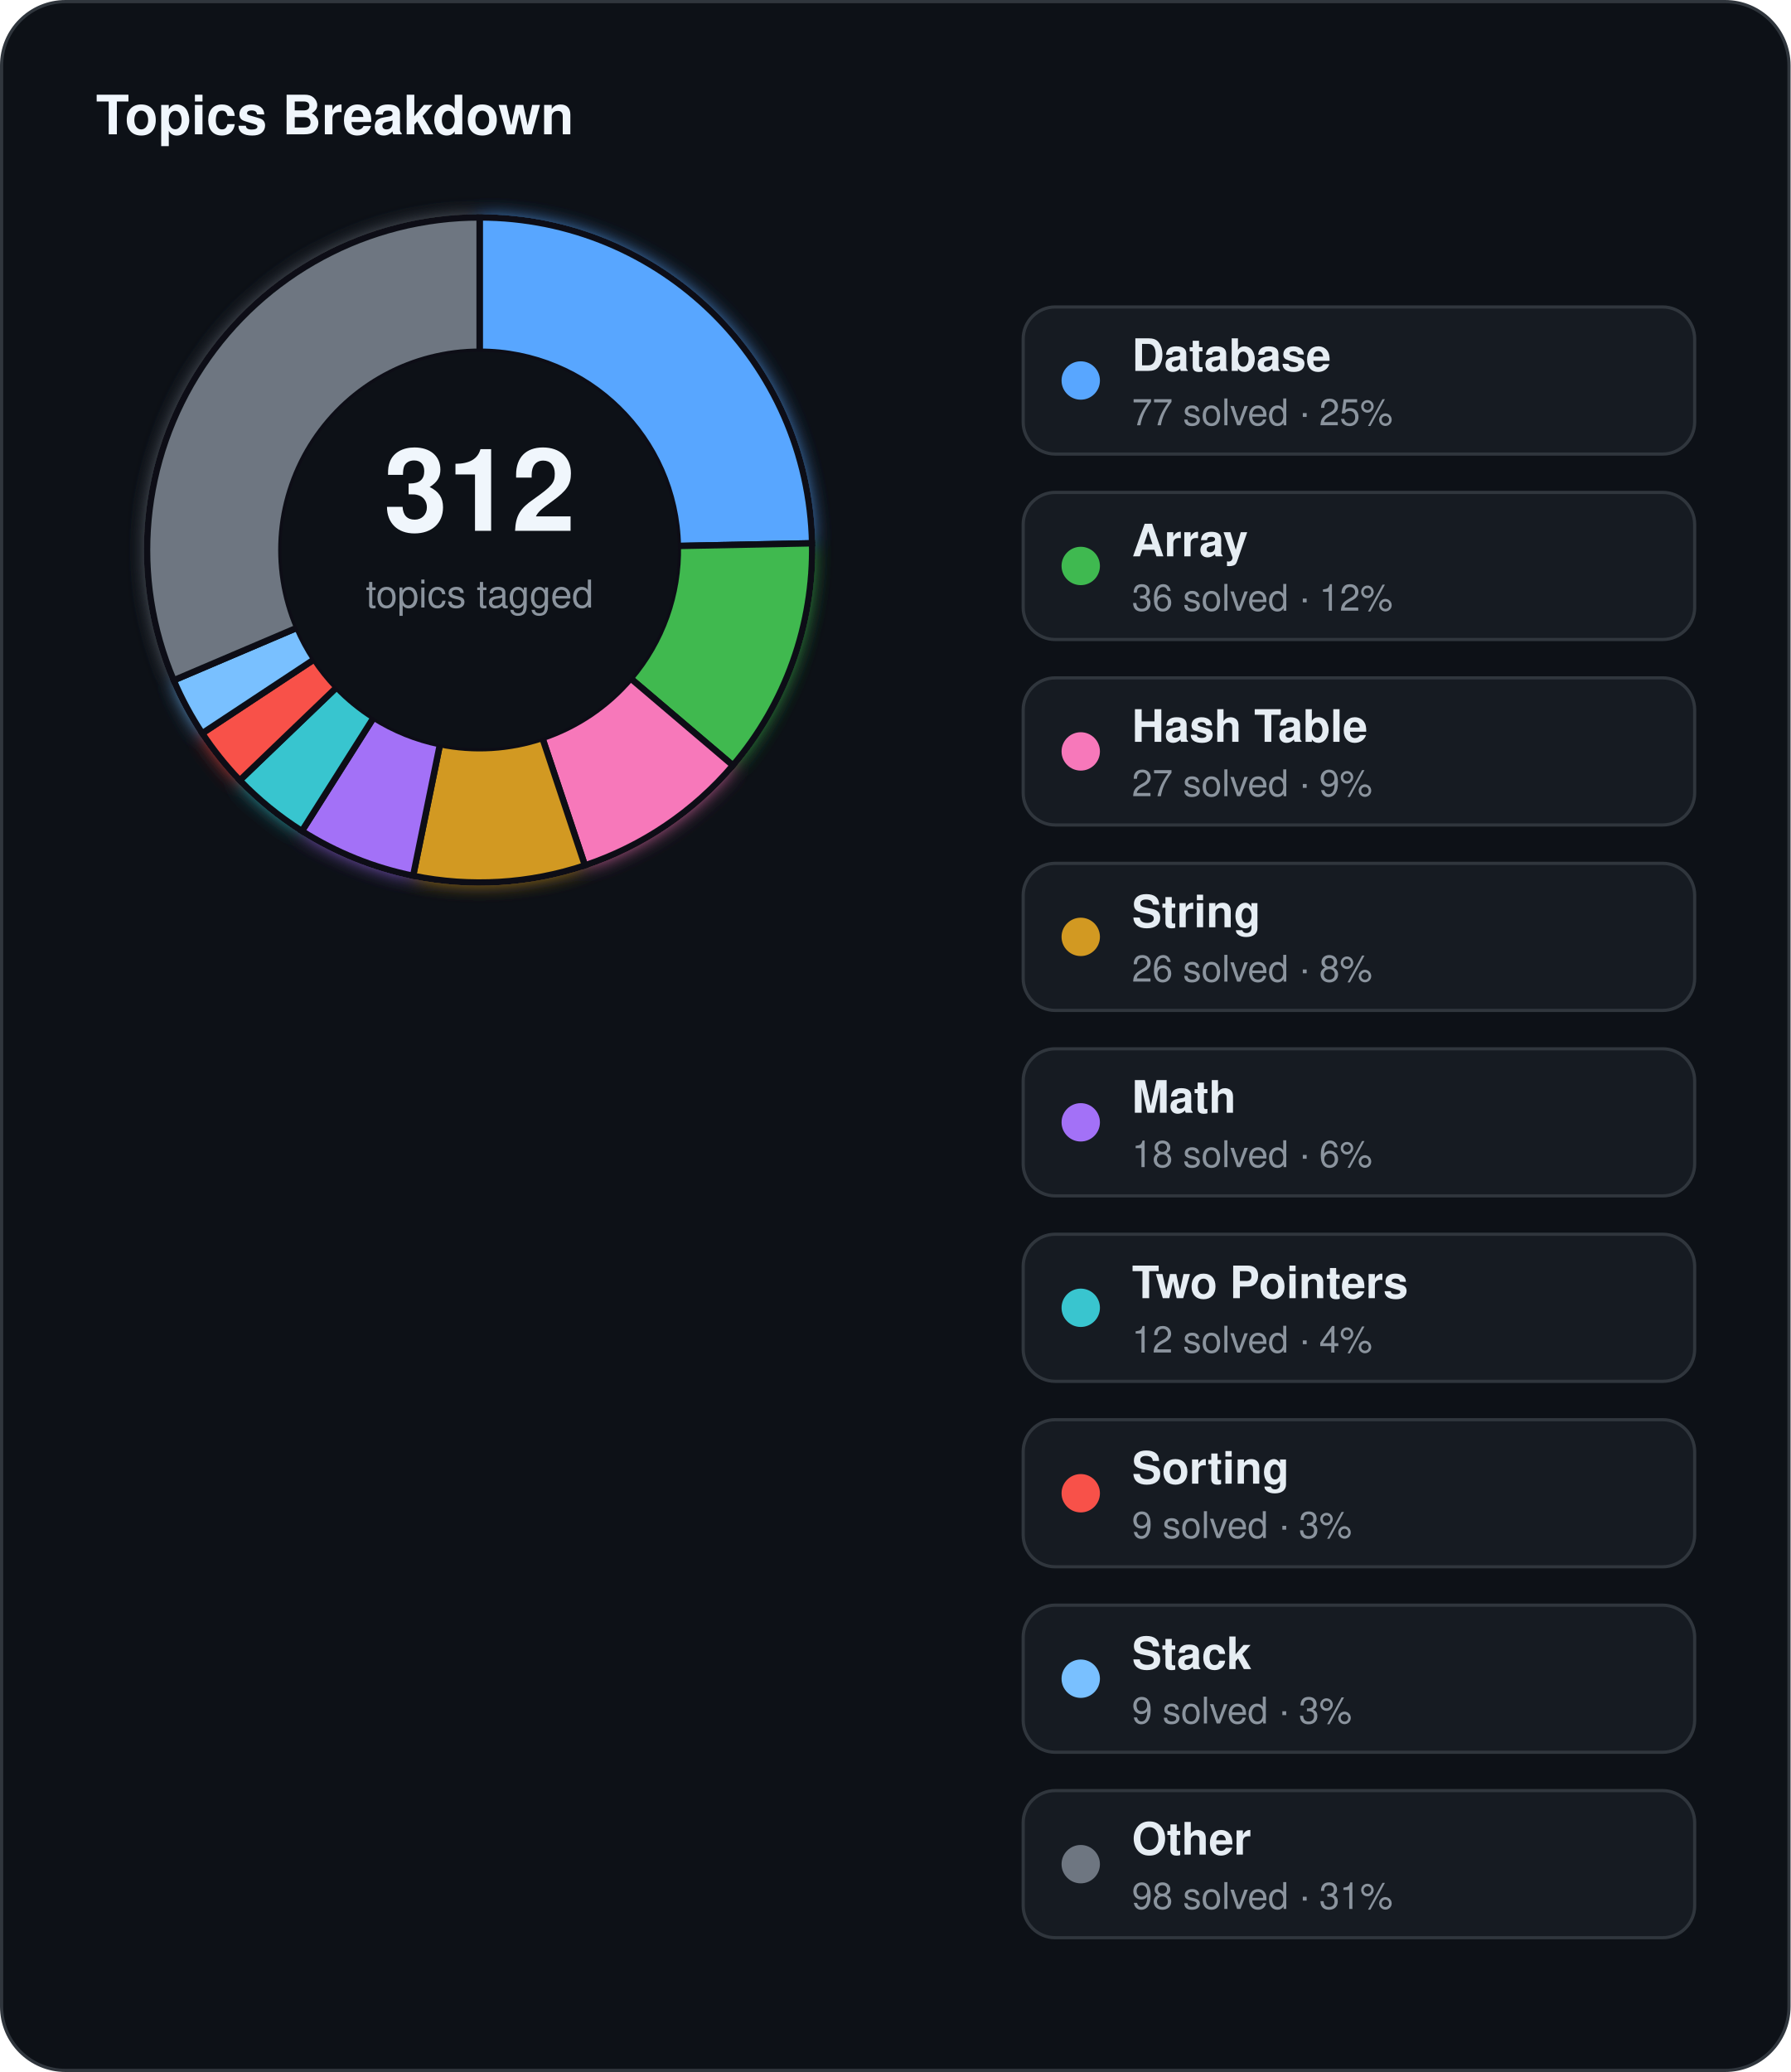
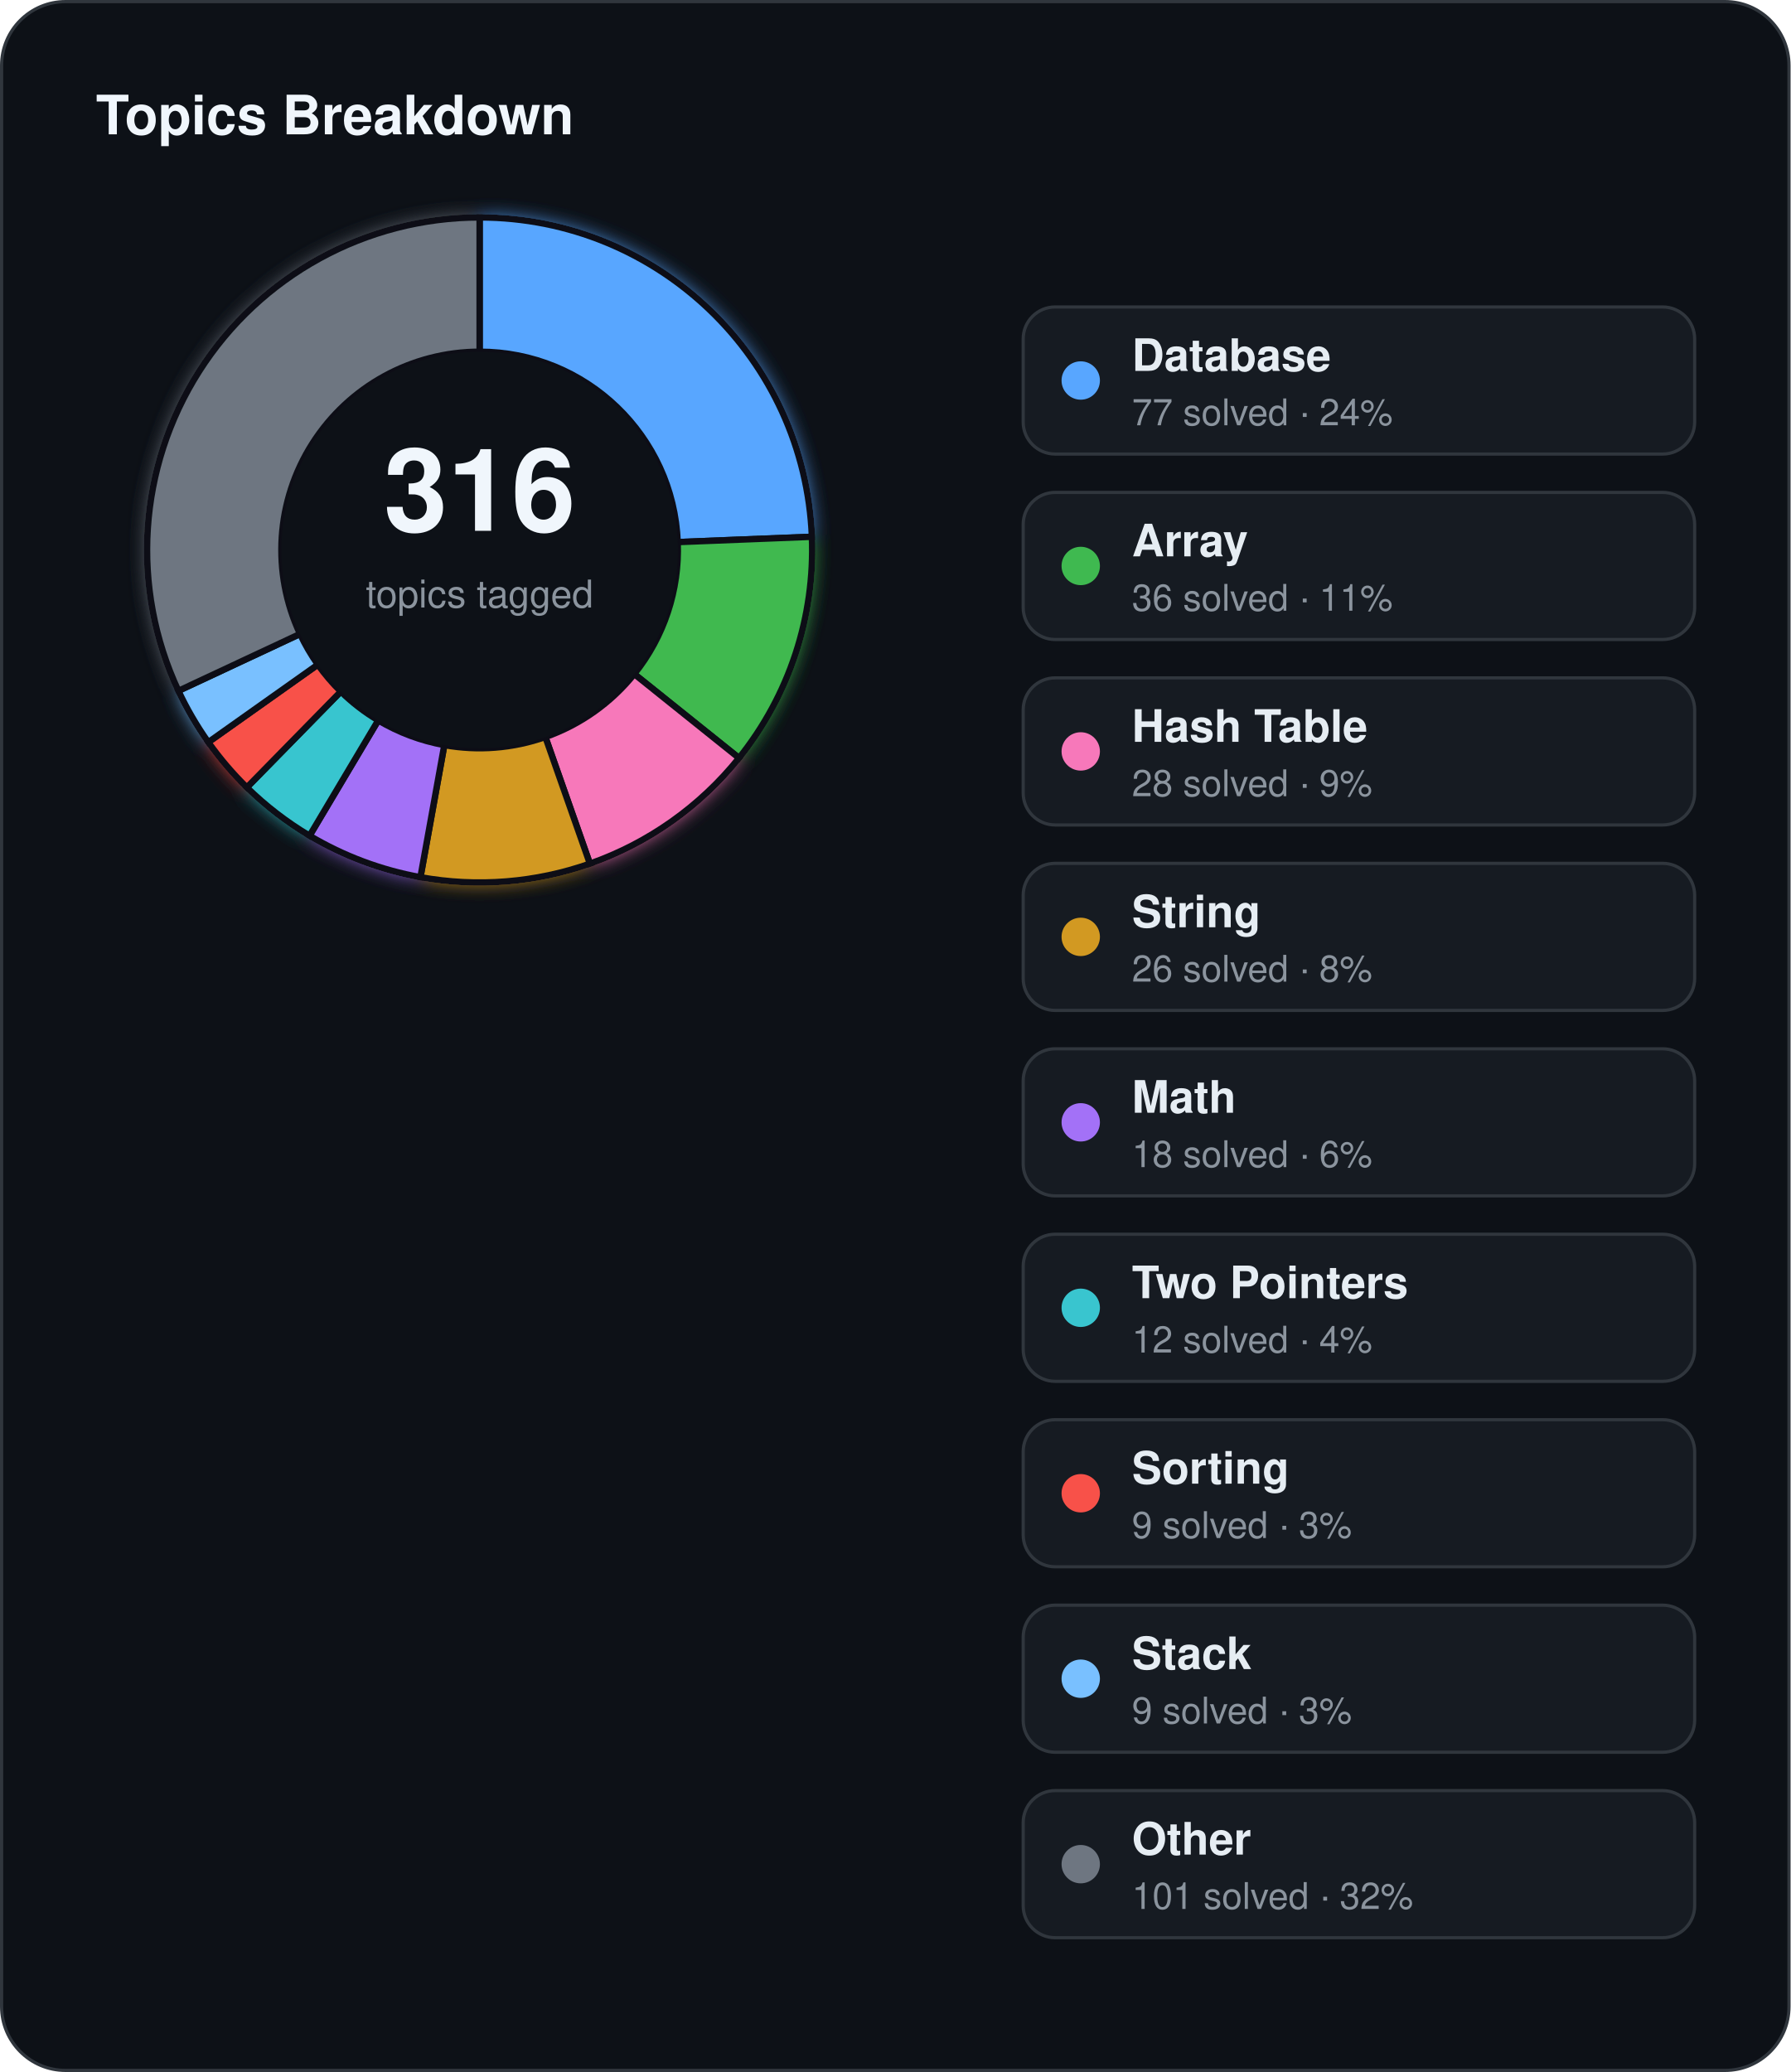
<svg xmlns="http://www.w3.org/2000/svg" width="560" height="648" viewBox="0 0 560 648">
  <defs>
    <filter id="topics-glow" x="-60%" y="-60%" width="220%" height="220%">
      <feGaussianBlur stdDeviation="3" result="blur" />
      <feMerge>
        <feMergeNode in="blur" />
        <feMergeNode in="SourceGraphic" />
      </feMerge>
    </filter>
  </defs>
  <rect x="0.5" y="0.5" width="559" height="647" rx="20" fill="#0d1117" stroke="#30363d" stroke-width="1" />
  <text x="30" y="42" fill="#f0f6fc" font-family="Segoe UI, Helvetica, Arial, sans-serif" font-size="17" font-weight="700">Topics Breakdown</text>
  <g filter="url(#topics-glow)">
-     <path d="M 150.00,68.00 A 104,104 0 0 1 253.98,169.91 L 211.99,170.75 A 62,62 0 0 0 150.00,110.00 Z" fill="#58a6ff" stroke="#0d1117" stroke-width="2" />
-     <path d="M 253.98,169.91 A 104,104 0 0 1 229.22,239.38 L 197.23,212.17 A 62,62 0 0 0 211.99,170.75 Z" fill="#3fb950" stroke="#0d1117" stroke-width="2" />
-     <path d="M 229.22,239.38 A 104,104 0 0 1 182.93,270.65 L 169.63,230.81 A 62,62 0 0 0 197.23,212.17 Z" fill="#f778ba" stroke="#0d1117" stroke-width="2" />
-     <path d="M 182.93,270.65 A 104,104 0 0 1 129.20,273.90 L 137.60,232.75 A 62,62 0 0 0 169.63,230.81 Z" fill="#d29922" stroke="#0d1117" stroke-width="2" />
-     <path d="M 129.20,273.90 A 104,104 0 0 1 94.42,259.90 L 116.86,224.40 A 62,62 0 0 0 137.60,232.75 Z" fill="#a371f7" stroke="#0d1117" stroke-width="2" />
-     <path d="M 94.42,259.90 A 104,104 0 0 1 74.99,244.04 L 105.29,214.95 A 62,62 0 0 0 116.86,224.40 Z" fill="#39c5cf" stroke="#0d1117" stroke-width="2" />
-     <path d="M 74.99,244.04 A 104,104 0 0 1 63.24,229.34 L 98.28,206.19 A 62,62 0 0 0 105.29,214.95 Z" fill="#f85149" stroke="#0d1117" stroke-width="2" />
-     <path d="M 63.24,229.34 A 104,104 0 0 1 54.32,212.76 L 92.96,196.30 A 62,62 0 0 0 98.28,206.19 Z" fill="#79c0ff" stroke="#0d1117" stroke-width="2" />
-     <path d="M 54.32,212.76 A 104,104 0 0 1 150.00,68.00 L 150.00,110.00 A 62,62 0 0 0 92.96,196.30 Z" fill="#6e7681" stroke="#0d1117" stroke-width="2" />
+     <path d="M 150.00,68.00 A 104,104 0 0 1 253.92,167.87 L 211.95,169.54 A 62,62 0 0 0 150.00,110.00 Z" fill="#58a6ff" stroke="#0d1117" stroke-width="2" />
+     <path d="M 253.92,167.87 A 104,104 0 0 1 231.13,237.07 L 198.36,210.79 A 62,62 0 0 0 211.95,169.54 Z" fill="#3fb950" stroke="#0d1117" stroke-width="2" />
+     <path d="M 231.13,237.07 A 104,104 0 0 1 184.49,270.11 L 170.56,230.49 A 62,62 0 0 0 198.36,210.79 Z" fill="#f778ba" stroke="#0d1117" stroke-width="2" />
+     <path d="M 184.49,270.11 A 104,104 0 0 1 131.49,274.34 L 138.96,233.01 A 62,62 0 0 0 170.56,230.49 Z" fill="#d29922" stroke="#0d1117" stroke-width="2" />
+     <path d="M 131.49,274.34 A 104,104 0 0 1 96.81,261.37 L 118.29,225.28 A 62,62 0 0 0 138.96,233.01 Z" fill="#a371f7" stroke="#0d1117" stroke-width="2" />
+     <path d="M 96.81,261.37 A 104,104 0 0 1 77.20,246.27 L 106.60,216.27 A 62,62 0 0 0 118.29,225.28 Z" fill="#39c5cf" stroke="#0d1117" stroke-width="2" />
+     <path d="M 77.20,246.27 A 104,104 0 0 1 65.14,232.12 L 99.41,207.84 A 62,62 0 0 0 106.60,216.27 Z" fill="#f85149" stroke="#0d1117" stroke-width="2" />
+     <path d="M 65.14,232.12 A 104,104 0 0 1 55.79,216.06 L 93.84,198.26 A 62,62 0 0 0 99.41,207.84 Z" fill="#79c0ff" stroke="#0d1117" stroke-width="2" />
+     <path d="M 55.79,216.06 A 104,104 0 0 1 150.00,68.00 L 150.00,110.00 A 62,62 0 0 0 93.84,198.26 Z" fill="#6e7681" stroke="#0d1117" stroke-width="2" />
  </g>
  <circle cx="150" cy="172" r="62" fill="#0d1117" />
-   <text x="150" y="166" text-anchor="middle" fill="#f0f6fc" font-family="Segoe UI, Helvetica, Arial, sans-serif" font-size="36" font-weight="700">312</text>
+   <text x="150" y="166" text-anchor="middle" fill="#f0f6fc" font-family="Segoe UI, Helvetica, Arial, sans-serif" font-size="36" font-weight="700">316</text>
  <text x="150" y="190" text-anchor="middle" fill="#8b949e" font-family="Segoe UI, Helvetica, Arial, sans-serif" font-size="12">topics tagged</text>
  <rect x="320" y="96" width="210" height="46" rx="10" fill="#161b22" stroke="#30363d" stroke-width="1" />
  <circle cx="338" cy="119" r="6" fill="#58a6ff" />
  <text x="354" y="116" fill="#e6edf3" font-family="Segoe UI, Helvetica, Arial, sans-serif" font-size="14" font-weight="600">Database</text>
-   <text x="354" y="133" fill="#8b949e" font-family="Segoe UI, Helvetica, Arial, sans-serif" font-size="11.5">77 solved · 25%</text>
+   <text x="354" y="133" fill="#8b949e" font-family="Segoe UI, Helvetica, Arial, sans-serif" font-size="11.5">77 solved · 24%</text>
  <rect x="320" y="154" width="210" height="46" rx="10" fill="#161b22" stroke="#30363d" stroke-width="1" />
  <circle cx="338" cy="177" r="6" fill="#3fb950" />
  <text x="354" y="174" fill="#e6edf3" font-family="Segoe UI, Helvetica, Arial, sans-serif" font-size="14" font-weight="600">Array</text>
-   <text x="354" y="191" fill="#8b949e" font-family="Segoe UI, Helvetica, Arial, sans-serif" font-size="11.5">36 solved · 12%</text>
+   <text x="354" y="191" fill="#8b949e" font-family="Segoe UI, Helvetica, Arial, sans-serif" font-size="11.5">36 solved · 11%</text>
  <rect x="320" y="212" width="210" height="46" rx="10" fill="#161b22" stroke="#30363d" stroke-width="1" />
  <circle cx="338" cy="235" r="6" fill="#f778ba" />
  <text x="354" y="232" fill="#e6edf3" font-family="Segoe UI, Helvetica, Arial, sans-serif" font-size="14" font-weight="600">Hash Table</text>
-   <text x="354" y="249" fill="#8b949e" font-family="Segoe UI, Helvetica, Arial, sans-serif" font-size="11.5">27 solved · 9%</text>
+   <text x="354" y="249" fill="#8b949e" font-family="Segoe UI, Helvetica, Arial, sans-serif" font-size="11.5">28 solved · 9%</text>
  <rect x="320" y="270" width="210" height="46" rx="10" fill="#161b22" stroke="#30363d" stroke-width="1" />
  <circle cx="338" cy="293" r="6" fill="#d29922" />
  <text x="354" y="290" fill="#e6edf3" font-family="Segoe UI, Helvetica, Arial, sans-serif" font-size="14" font-weight="600">String</text>
  <text x="354" y="307" fill="#8b949e" font-family="Segoe UI, Helvetica, Arial, sans-serif" font-size="11.5">26 solved · 8%</text>
  <rect x="320" y="328" width="210" height="46" rx="10" fill="#161b22" stroke="#30363d" stroke-width="1" />
  <circle cx="338" cy="351" r="6" fill="#a371f7" />
  <text x="354" y="348" fill="#e6edf3" font-family="Segoe UI, Helvetica, Arial, sans-serif" font-size="14" font-weight="600">Math</text>
  <text x="354" y="365" fill="#8b949e" font-family="Segoe UI, Helvetica, Arial, sans-serif" font-size="11.5">18 solved · 6%</text>
  <rect x="320" y="386" width="210" height="46" rx="10" fill="#161b22" stroke="#30363d" stroke-width="1" />
  <circle cx="338" cy="409" r="6" fill="#39c5cf" />
  <text x="354" y="406" fill="#e6edf3" font-family="Segoe UI, Helvetica, Arial, sans-serif" font-size="14" font-weight="600">Two Pointers</text>
  <text x="354" y="423" fill="#8b949e" font-family="Segoe UI, Helvetica, Arial, sans-serif" font-size="11.5">12 solved · 4%</text>
  <rect x="320" y="444" width="210" height="46" rx="10" fill="#161b22" stroke="#30363d" stroke-width="1" />
  <circle cx="338" cy="467" r="6" fill="#f85149" />
  <text x="354" y="464" fill="#e6edf3" font-family="Segoe UI, Helvetica, Arial, sans-serif" font-size="14" font-weight="600">Sorting</text>
  <text x="354" y="481" fill="#8b949e" font-family="Segoe UI, Helvetica, Arial, sans-serif" font-size="11.5">9 solved · 3%</text>
  <rect x="320" y="502" width="210" height="46" rx="10" fill="#161b22" stroke="#30363d" stroke-width="1" />
  <circle cx="338" cy="525" r="6" fill="#79c0ff" />
  <text x="354" y="522" fill="#e6edf3" font-family="Segoe UI, Helvetica, Arial, sans-serif" font-size="14" font-weight="600">Stack</text>
  <text x="354" y="539" fill="#8b949e" font-family="Segoe UI, Helvetica, Arial, sans-serif" font-size="11.5">9 solved · 3%</text>
  <rect x="320" y="560" width="210" height="46" rx="10" fill="#161b22" stroke="#30363d" stroke-width="1" />
  <circle cx="338" cy="583" r="6" fill="#6e7681" />
  <text x="354" y="580" fill="#e6edf3" font-family="Segoe UI, Helvetica, Arial, sans-serif" font-size="14" font-weight="600">Other</text>
-   <text x="354" y="597" fill="#8b949e" font-family="Segoe UI, Helvetica, Arial, sans-serif" font-size="11.5">98 solved · 31%</text>
+   <text x="354" y="597" fill="#8b949e" font-family="Segoe UI, Helvetica, Arial, sans-serif" font-size="11.5">101 solved · 32%</text>
</svg>
